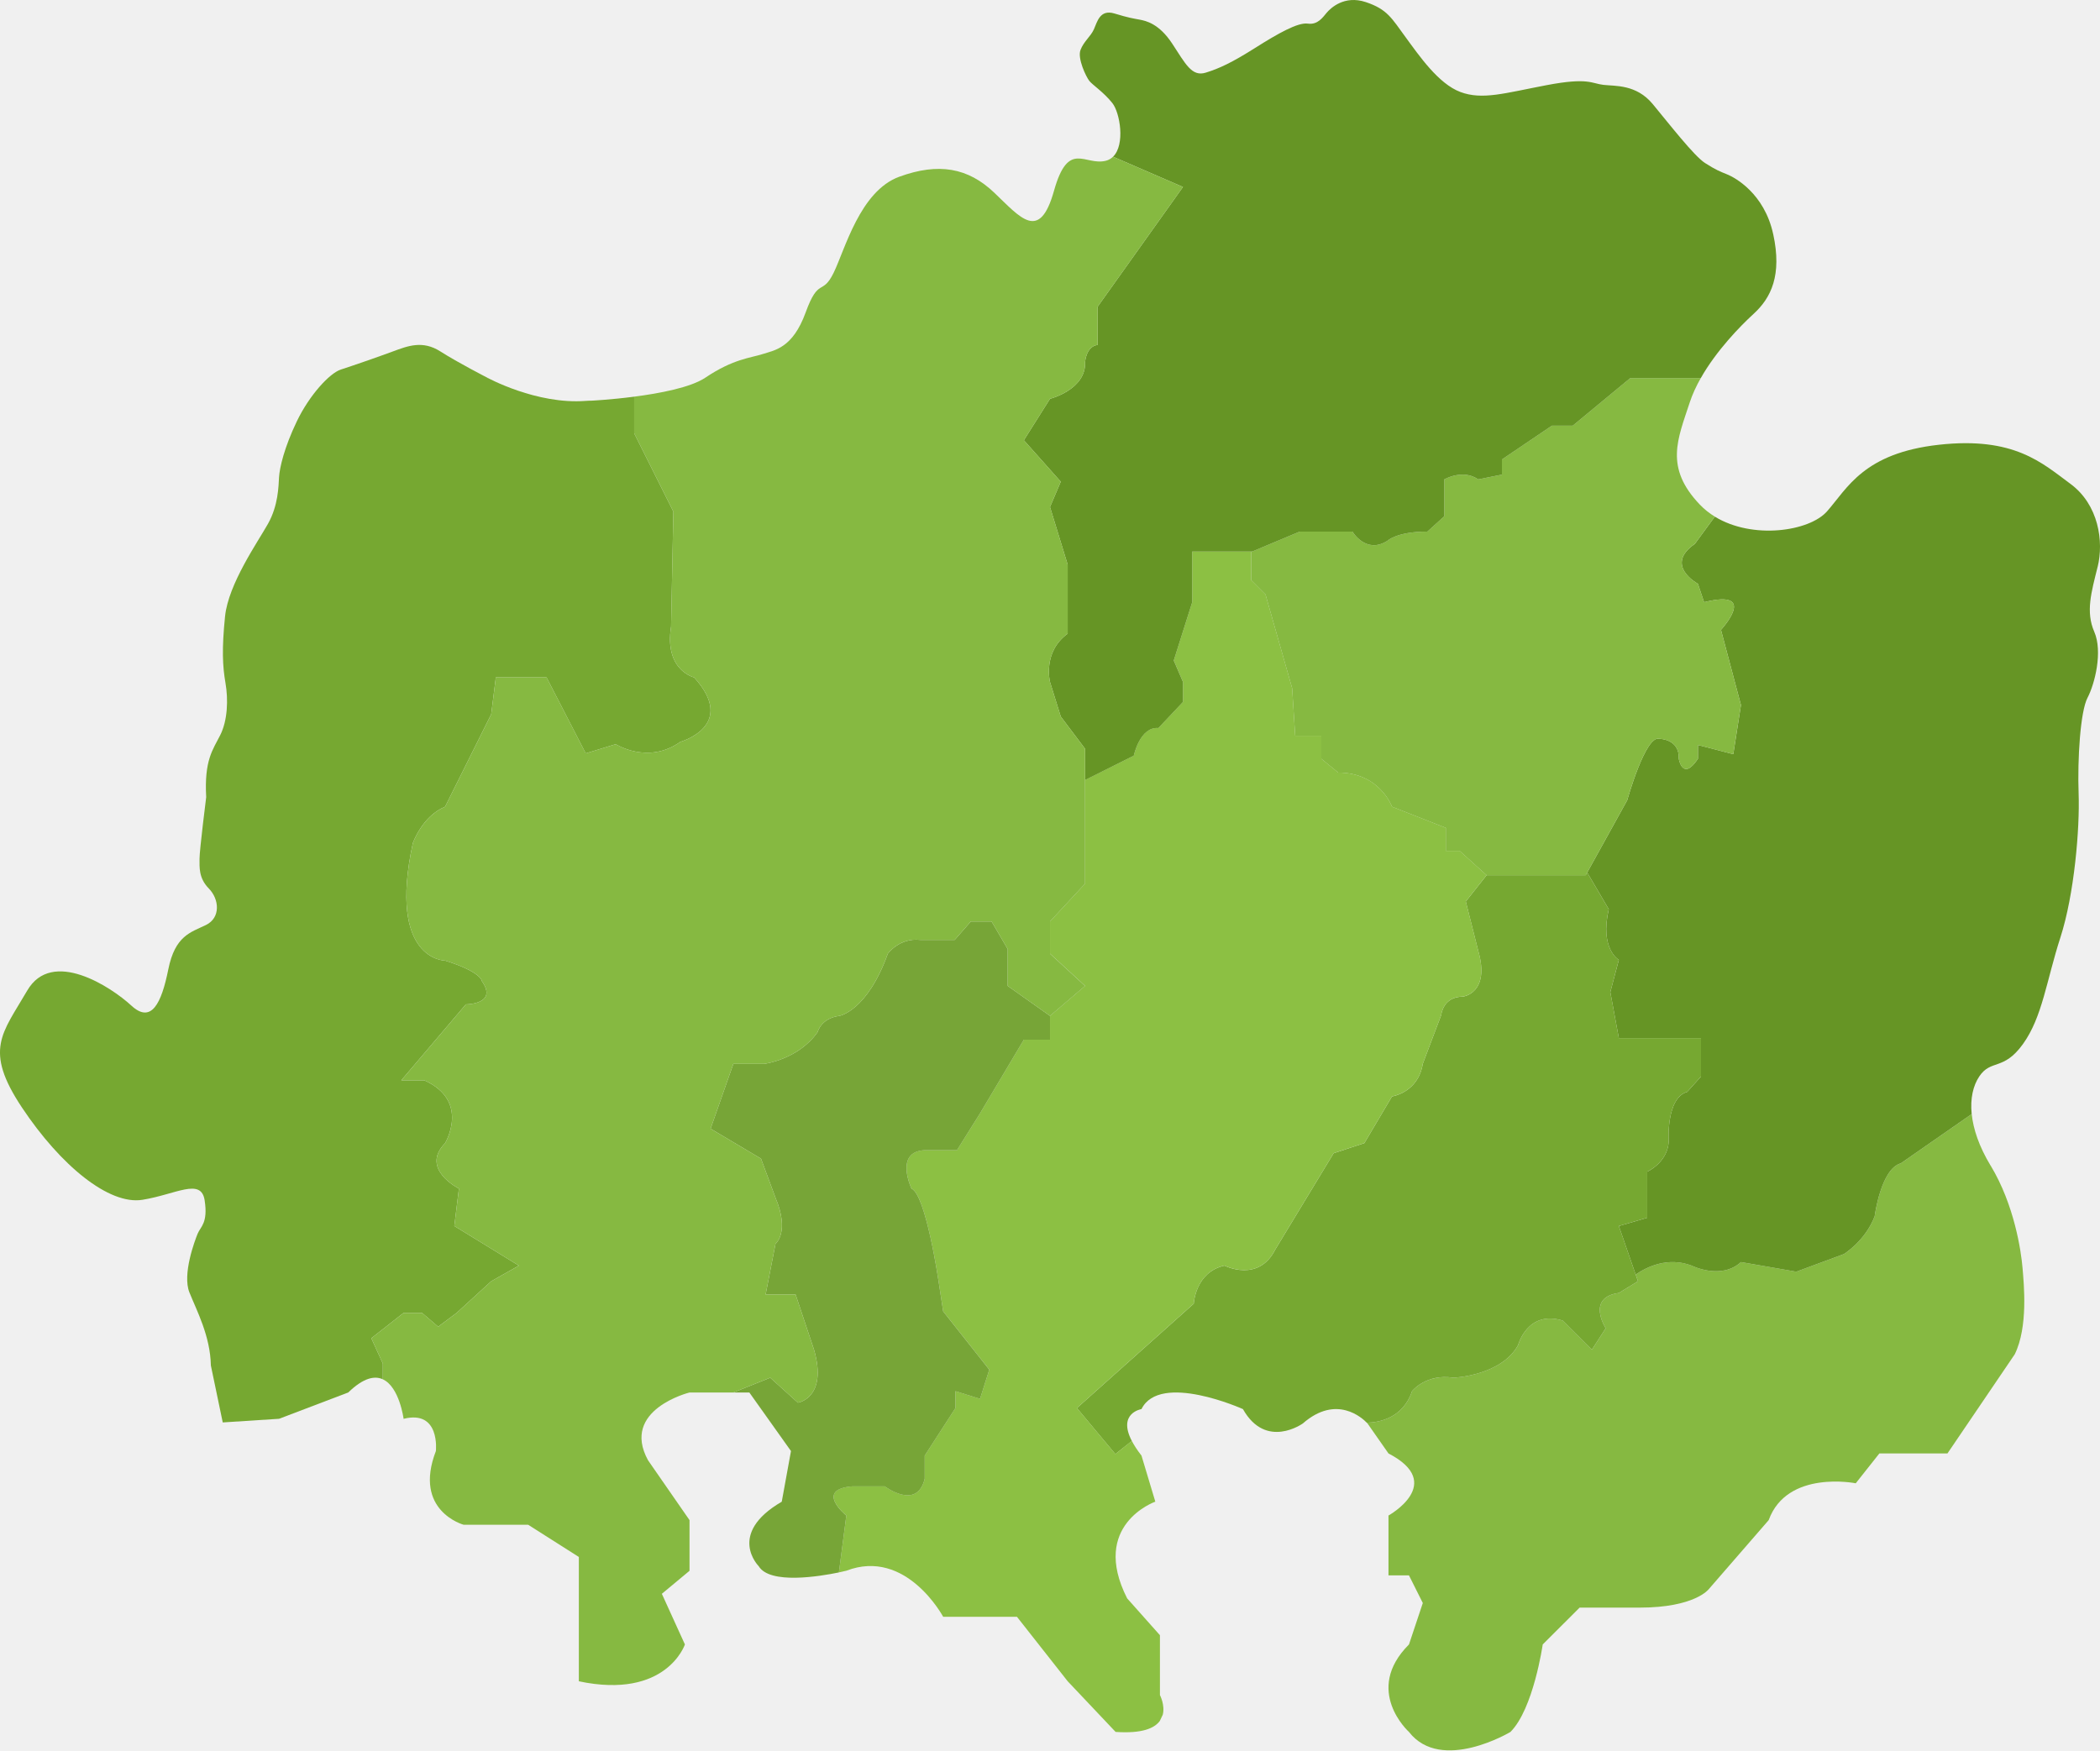
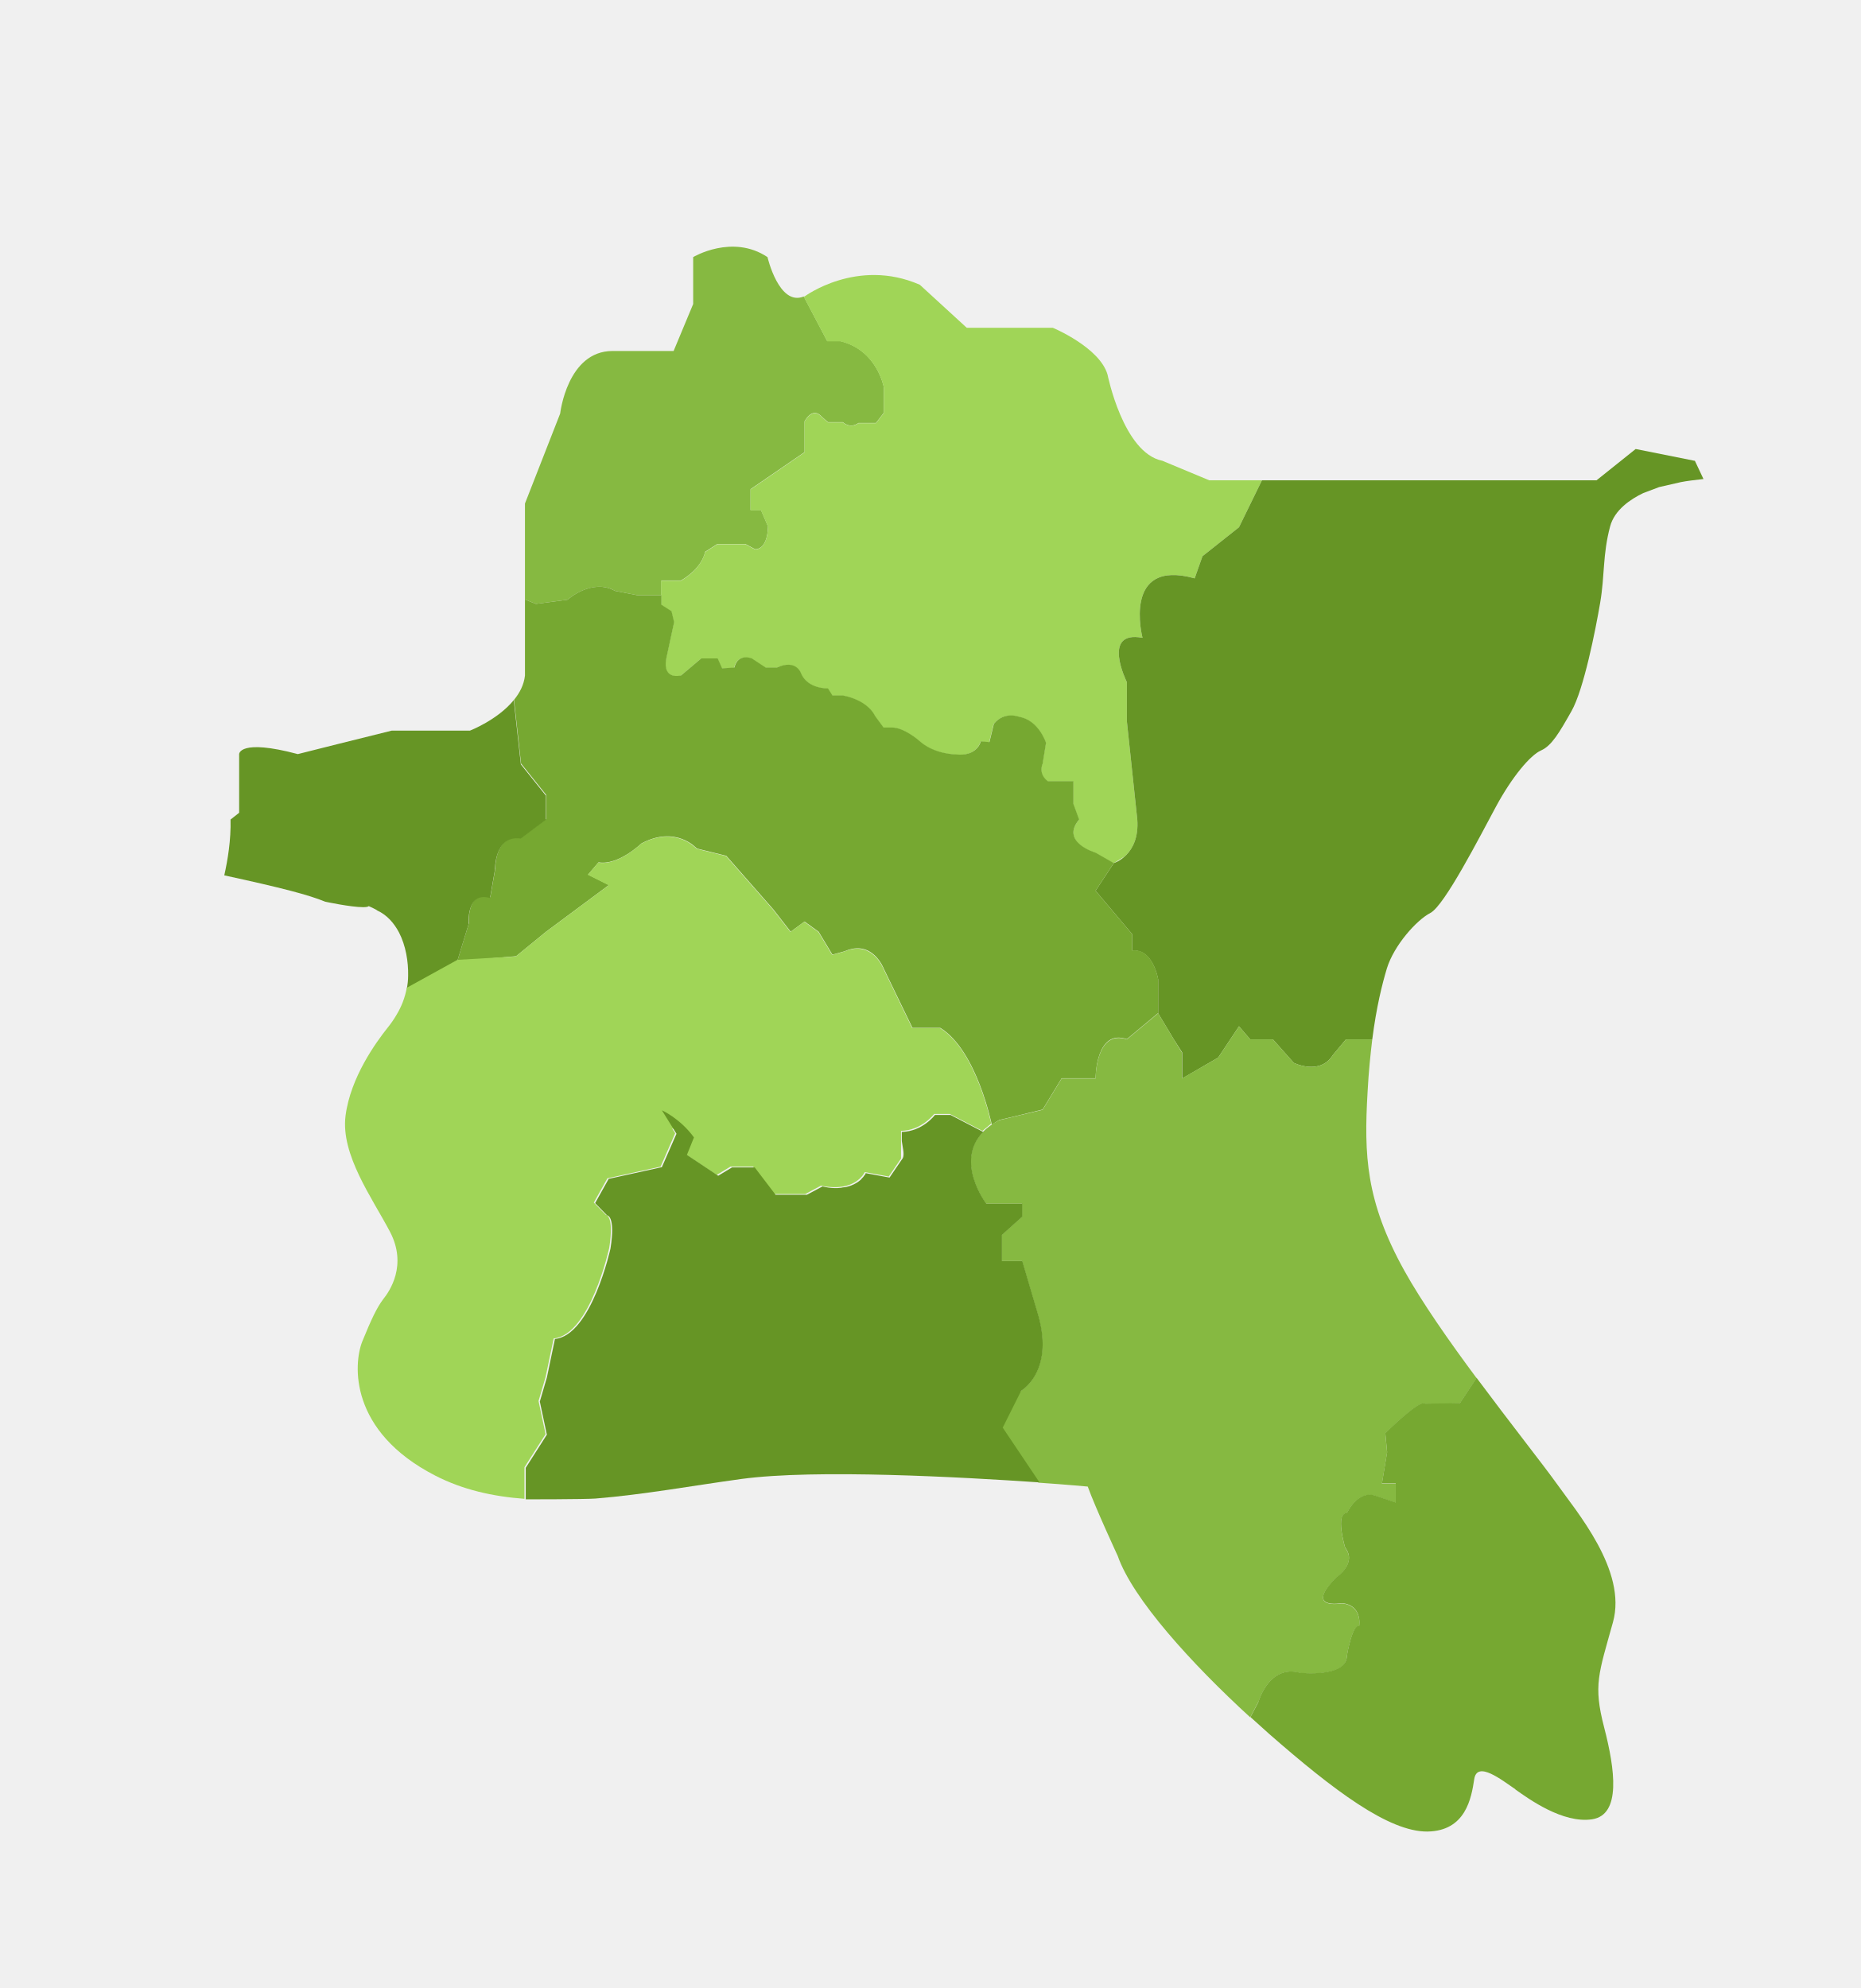
- <svg xmlns="http://www.w3.org/2000/svg" width="451" height="376" viewBox="0 0 451 376" fill="none">
-   <g clip-path="url(#clip0_53_33363)">
-     <path d="M427.503 250.385C425.013 246.255 423.775 242.506 423.448 239.311L408.225 249.895C403.932 251.062 402.615 261.256 402.615 261.256C400.634 266.534 396.014 269.383 396.014 269.383L385.783 273.171L373.898 271.109C369.605 275.026 363.336 271.875 363.336 271.875C358.206 269.917 353.675 272.138 351.283 273.785L351.783 275.229L347.673 277.741C340.592 278.731 344.85 285.324 344.85 285.324L341.879 289.938L335.605 283.672C328.014 281.362 326.033 288.949 326.033 288.949C322.403 295.542 312.167 295.948 312.167 295.948C306.225 295.033 303.254 298.841 303.254 298.841C301.308 304.678 296.128 305.558 293.543 305.618C293.632 305.712 293.682 305.766 293.682 305.766L298.193 312.216C310.627 318.665 298.193 325.55 298.193 325.55V338.41H302.595L305.566 344.345L302.595 353.248C292.691 363.14 302.595 372.043 302.595 372.043C309.528 380.946 324.384 372.043 324.384 372.043C329.336 367.097 331.317 353.248 331.317 353.248L339.24 345.334H352.115C363.999 345.334 366.971 341.378 366.971 341.378L379.846 326.539C383.807 315.658 398.544 318.626 398.544 318.626L403.615 312.216H418.238C419.823 309.886 421.942 306.765 424.641 302.783C431.534 292.614 432.693 290.913 432.693 290.913C435.585 285.022 434.659 275.926 434.362 272.35C434.06 268.774 432.629 258.862 427.518 250.385H427.503Z" fill="#86B941" />
-     <path d="M450.49 121.792C451.837 116.361 450.732 108.418 444.651 103.937C438.57 99.456 432.574 93.748 416.405 95.538C400.237 97.329 396.746 104.877 392.388 109.833C388.58 114.165 376.398 115.956 368.277 110.98L363.989 116.831C357.294 121.446 364.647 125.403 364.647 125.403L365.97 129.36C377.854 126.392 369.599 135.295 369.599 135.295L373.893 151.454L372.244 162.004L364.652 160.025V162.993C361.349 167.939 360.542 162.993 360.542 162.993C360.725 158.705 356.397 158.705 356.397 158.705C353.426 157.715 349.465 171.896 349.465 171.896L340.873 187.422L345.503 195.311C343.522 203.882 347.667 206.192 347.667 206.192L345.835 213.116L347.667 223.009H365.311V231.254L362.34 234.553C357.72 235.873 358.378 245.305 358.378 245.305C358.046 249.796 353.758 251.696 353.758 251.696V261.588L347.667 263.363L351.277 273.785C353.674 272.138 358.2 269.917 363.33 271.876C363.33 271.876 369.604 275.026 373.893 271.109L385.777 273.172L396.008 269.383C396.008 269.383 400.628 266.534 402.609 261.256C402.609 261.256 403.931 251.063 408.22 249.895L423.442 239.311C423.1 235.947 423.764 233.197 425.056 231.254C427.577 227.465 430.251 230.096 434.445 224.285C438.635 218.473 439.496 210.643 442.497 201.374C445.493 192.105 446.677 177.915 446.409 170.496C446.142 163.077 446.766 152.854 448.321 149.886C449.876 146.918 451.634 139.999 449.767 135.705C447.9 131.412 449.133 127.233 450.48 121.802L450.49 121.792Z" fill="#669525" />
-     <path d="M345.83 213.111L347.662 206.186C347.662 206.186 343.517 203.877 345.498 195.305L340.868 187.416L340.546 188H319.263L314.796 193.653L317.455 204.203C320.115 213.437 314.137 214.095 314.137 214.095C309.844 214.095 309.517 218.052 309.517 218.052L305.556 228.528C304.565 234.72 298.955 235.526 298.955 235.526L293.012 245.557L286.411 247.728L273.868 268.428C270.238 275.609 262.974 271.87 262.974 271.87C256.7 273.255 256.373 280.046 256.373 280.046L231.281 302.466L239.536 312.359L243.072 309.534C239.947 303.515 245.147 302.689 245.147 302.689C249.108 294.667 266.935 302.689 266.935 302.689C271.887 311.483 279.81 305.766 279.81 305.766C287.035 299.449 292.611 304.653 293.537 305.617C296.122 305.558 301.302 304.677 303.248 298.841C303.248 298.841 306.219 295.028 312.162 295.948C312.162 295.948 322.397 295.547 326.027 288.949C326.027 288.949 328.008 281.367 335.599 283.671L341.873 289.938L344.845 285.323C344.845 285.323 340.586 278.73 347.667 277.741L351.777 275.228L347.667 263.358L353.758 261.582V251.69C353.758 251.69 358.052 249.786 358.378 245.3C358.378 245.3 357.72 235.863 362.34 234.547L365.311 231.248V223.003H347.667L345.835 213.111H345.83Z" fill="#76A831" />
-     <path d="M369.6 135.29C369.6 135.29 377.854 126.387 365.97 129.355L364.648 125.398C364.648 125.398 357.294 121.441 363.989 116.826L368.277 110.975C367.114 110.263 366.034 109.412 365.073 108.408C357.408 100.4 360.315 94.332 362.88 86.477C363.469 84.682 364.306 82.891 365.296 81.155C365.286 81.175 365.271 81.195 365.262 81.215H350.123L337.763 91.438H333.287L322.556 98.694V101.953L317.455 102.977C314.172 100.668 310.176 102.977 310.176 102.977V110.891L306.546 114.19C299.945 114.19 297.964 116.168 297.964 116.168C293.344 119.136 290.452 114.19 290.452 114.19H279.147L268.911 118.478H268.693V124.631L271.778 127.713L277.498 147.828L278.157 158.052H283.767V162.998L287.397 165.965C296.31 165.965 298.95 173.296 298.95 173.296L310.503 177.836V182.782H313.474L319.263 188.01H340.546L349.46 171.901C349.46 171.901 353.421 157.72 356.393 158.71C356.393 158.71 360.721 158.71 360.537 162.998C360.537 162.998 361.345 167.944 364.648 162.998V160.03L372.239 162.009L373.888 151.459L369.595 135.3L369.6 135.29Z" fill="#86B941" />
-     <path d="M313.479 182.772H310.508V177.826L298.955 173.285C298.955 173.285 296.316 165.955 287.402 165.955L283.772 162.987V158.041H278.162L277.503 147.818L271.784 127.702L268.699 124.621V118.468H256.041V129.349L252.08 141.878L254.061 146.492V150.78L248.777 156.384C244.815 156.053 243.493 162.32 243.493 162.32L233.035 167.543V189.815L225.503 197.931V204.856L233.035 211.78L225.503 218.21V223.319H219.887L210.478 239.147L205.527 247.061H198.594C191.993 247.392 195.746 255.306 195.746 255.306C198.841 256.626 201.565 275.214 201.565 275.214L202.555 281.683L212.459 294.211L210.478 300.478L205.195 298.831V302.457L198.594 312.68V317.626C196.945 324.551 190.012 319.273 190.012 319.273H183.079C174.824 319.931 181.757 325.55 181.757 325.55L180.163 337.766L181.757 337.41C194.632 332.464 202.555 347.302 202.555 347.302H218.402L229.296 361.151L239.586 372.033C245.266 372.429 247.925 371.246 249.079 369.688L249.718 368.338C250.243 366.271 249.109 364.119 249.109 364.119V351.259L242.067 343.346C234.035 327.518 248.118 322.572 248.118 322.572L245.147 312.68C244.221 311.493 243.553 310.449 243.072 309.524L239.537 312.349L231.282 302.457L256.373 280.036C256.373 280.036 256.705 273.25 262.974 271.86C262.974 271.86 270.239 275.599 273.869 268.418L286.412 247.718L293.013 245.547L298.955 235.516C298.955 235.516 304.566 234.705 305.556 228.518L309.518 218.042C309.518 218.042 309.85 214.085 314.138 214.085C314.138 214.085 320.115 213.427 317.456 204.193L314.797 193.643L319.263 187.99L313.474 182.762L313.479 182.772Z" fill="#8CC043" />
-     <path d="M216.421 203.877L212.955 197.941H208.498L205.032 201.898H197.604C193.147 201.404 190.671 204.866 190.671 204.866C186.214 217.231 180.272 218.22 180.272 218.22C176.311 218.715 175.607 221.683 175.607 221.683C171.438 227.618 164.104 228.533 164.104 228.533H157.493L152.605 242.456L163.435 248.886L166.55 257.294C169.665 264.713 166.55 267.186 166.55 267.186L164.426 278.068H170.863L174.825 289.938C177.796 300.325 171.359 301.314 171.359 301.314L165.416 295.948L157.493 299.123H160.93L169.873 311.701L167.892 322.582C156.007 329.507 162.94 336.431 162.94 336.431C165.332 340.413 176.068 338.622 180.163 337.777L181.758 325.56C181.758 325.56 174.825 319.941 183.08 319.283H190.013C190.013 319.283 196.945 324.561 198.594 317.636V312.69L205.195 302.467V298.841L210.479 300.488L212.46 294.222L202.556 281.693L201.566 275.224C201.566 275.224 198.842 256.631 195.747 255.316C195.747 255.316 191.993 247.402 198.594 247.071H205.527L210.479 239.157L219.888 223.33H225.503V218.22L216.421 211.79V203.877Z" fill="#77A537" />
-     <path d="M380.816 50.306C378.909 41.487 372.526 38.109 370.941 37.466C369.357 36.823 368.505 36.507 366.168 35.013C363.83 33.519 358.453 26.585 354.932 22.341C351.411 18.097 346.914 18.523 344.359 18.231C341.809 17.944 341.131 16.584 332.143 18.295C323.155 20.007 318.352 21.53 313.627 19.759C308.908 17.984 304.788 11.969 301.842 7.953C298.895 3.937 297.959 1.993 293.319 0.45C288.679 -1.093 285.758 1.761 284.931 2.725C284.109 3.69 283.024 5.376 280.87 5.074C278.716 4.773 274.452 7.201 269.55 10.297C264.648 13.394 261.884 14.709 258.923 15.614C255.962 16.52 254.615 13.75 251.767 9.402C248.92 5.055 246.093 4.471 244.726 4.214C243.359 3.957 242.478 3.853 239.333 2.898C236.184 1.944 235.629 4.753 234.921 6.311C234.213 7.869 232.757 8.883 232.054 10.723C231.351 12.563 233.252 16.485 233.93 17.36C234.609 18.236 237.001 19.764 238.892 22.143C240.531 24.201 241.69 31.081 239.041 33.663L254.055 40.162L235.733 65.881V74.092C233.257 74.389 233.034 77.752 233.034 77.752C233.307 83.687 225.502 85.666 225.502 85.666L219.887 94.569L227.81 103.471L225.502 108.912L229.295 121.277V136.116C223.848 140.072 225.502 146.502 225.502 146.502L227.81 153.921L233.034 160.846V167.553L243.493 162.33C243.493 162.33 244.815 156.063 248.776 156.394L254.06 150.79V146.502L252.079 141.888L256.041 129.359V118.478H268.916L279.152 114.19H290.457C290.457 114.19 293.344 119.136 297.969 116.168C297.969 116.168 299.95 114.19 306.551 114.19L310.181 110.891V102.977C310.181 102.977 314.177 100.667 317.46 102.977L322.561 101.953V98.694L333.292 91.438H337.768L350.128 81.214H365.266C368.599 75.338 373.675 70.1 376.597 67.43C380.37 63.977 382.732 59.125 380.821 50.306H380.816Z" fill="#669525" />
-     <path d="M144.122 134.632L144.617 109.902L136.199 93.085V85.211C131.168 85.864 126.983 86.072 126.983 86.072C126.627 86.072 126.236 86.081 125.795 86.116C115.208 86.932 104.635 81.121 104.635 81.121L104.67 81.284C104.67 81.284 104.645 81.274 104.635 81.269V81.121C104.635 81.121 98.371 77.915 94.568 75.487C90.765 73.058 87.581 74.305 84.392 75.487C81.203 76.669 75.627 78.603 73.2 79.384C70.774 80.166 66.441 84.894 63.747 90.508C61.053 96.117 60.053 100.46 59.929 102.492C59.81 104.525 59.761 108.581 57.552 112.518C55.343 116.45 49.039 125.437 48.331 132.416C47.623 139.4 47.797 143.11 48.421 146.695C49.044 150.281 48.886 154.753 47.297 157.913C45.707 161.074 43.845 163.265 44.281 171.238C44.281 171.238 42.845 182.639 42.85 184.474C42.855 186.308 42.651 188.628 44.86 190.874C47.069 193.119 47.465 197.13 44.216 198.708C40.968 200.286 37.605 200.964 36.145 208.234C34.684 215.505 32.515 219.991 28.212 216.015C23.908 212.038 11.167 203.615 5.839 212.8C0.51 221.989 -3.565 225.467 4.724 237.921C13.014 250.37 23.398 258.887 30.588 257.73C37.779 256.572 43.196 252.932 43.949 257.834C44.707 262.735 43.068 263.487 42.449 265.005C41.825 266.524 39.121 273.725 40.676 277.618C42.231 281.51 45.167 286.976 45.286 293.322L47.836 305.553L59.934 304.772L74.79 299.118C78.058 295.948 80.46 295.483 82.218 296.289V292.906L79.742 287.465L86.674 282.025H90.636L94.102 284.992L98.064 282.025L105.492 275.224L111.434 271.87L97.569 263.358L98.559 255.316C98.559 255.316 90.141 251.137 95.588 245.562C95.588 245.562 101.035 236.521 91.131 232.07H86.179L100.045 215.747C100.045 215.747 106.978 215.747 103.511 210.801C103.511 210.801 103.511 208.823 95.588 206.35C95.588 206.35 83.208 206.35 88.655 181.125C88.655 181.125 90.636 175.343 95.588 173.29L105.492 153.427L106.482 145.513H117.377L125.795 161.835L132.233 159.857C132.233 159.857 139.165 164.308 146.098 159.362C146.098 159.362 158.478 155.9 149.069 145.513C149.069 145.513 142.632 144.03 144.117 134.632H144.122Z" fill="#76A831" />
-     <path d="M239.041 33.663C238.625 34.069 238.12 34.37 237.506 34.529C232.965 35.696 229.459 29.939 226.354 40.998C223.249 52.057 219.164 46.76 213.533 41.394C207.903 36.027 201.564 34.885 193.126 37.966C184.688 41.048 181.464 53.625 179.028 58.611C176.592 63.597 175.814 59.447 173.021 67.123C170.228 74.799 166.386 75.22 163.756 76.066C161.127 76.912 157.492 77.09 151.5 81.116C148.351 83.233 141.74 84.489 136.174 85.211C136.184 85.211 136.189 85.211 136.198 85.211V93.085L144.617 109.902L144.122 134.632C142.636 144.03 149.074 145.513 149.074 145.513C158.482 155.9 146.102 159.362 146.102 159.362C139.17 164.308 132.237 159.857 132.237 159.857L125.799 161.835L117.381 145.513H106.487L105.496 153.427L95.592 173.291C90.64 175.348 88.66 181.125 88.66 181.125C83.213 206.35 95.592 206.35 95.592 206.35C103.516 208.823 103.516 210.802 103.516 210.802C106.982 215.748 100.049 215.748 100.049 215.748L86.184 232.07H91.136C101.04 236.521 95.592 245.562 95.592 245.562C90.145 251.142 98.564 255.316 98.564 255.316L97.573 263.358L111.439 271.871L105.496 275.224L98.068 282.025L94.107 284.993L90.64 282.025H86.679L79.746 287.466L82.222 292.906V296.294C85.787 297.926 86.679 304.777 86.679 304.777C94.602 302.798 93.612 311.701 93.612 311.701C88.66 324.561 99.554 327.529 99.554 327.529H113.419L124.314 334.453V361.162C143.131 365.119 147.093 353.248 147.093 353.248L142.141 342.367L148.083 337.421V326.539L139.17 313.68C133.227 302.798 148.083 299.123 148.083 299.123H157.492L165.415 295.948L171.357 301.315C171.357 301.315 177.795 300.325 174.824 289.939L170.862 278.068H164.425L166.549 267.187C166.549 267.187 169.664 264.714 166.549 257.295L163.434 248.886L152.604 242.456L157.492 228.533H164.103C164.103 228.533 171.437 227.618 175.606 221.683C175.606 221.683 176.309 218.715 180.271 218.221C180.271 218.221 186.213 217.231 190.67 204.866C190.67 204.866 193.146 201.404 197.603 201.899H205.031L208.497 197.942H212.954L216.42 203.877V211.791L225.502 218.221L233.034 211.791L225.502 204.866V197.942L233.034 189.825V160.846L227.81 153.922L225.502 146.503C225.502 146.503 223.848 140.073 229.295 136.116V121.278L225.502 108.913L227.81 103.472L219.887 94.569L225.502 85.666C225.502 85.666 233.306 83.688 233.034 77.752C233.034 77.752 233.257 74.384 235.733 74.092V65.882L254.055 40.162L239.046 33.663H239.041Z" fill="#86B941" />
+ <svg xmlns="http://www.w3.org/2000/svg" class="r4" id="Layer_1" version="1.1" viewBox="0 0 713.6 762.4">
+   <g>
+     <defs>
+       <style>
+         .st0 {
+         fill: none;
+         }
+ 
+         .st1,
+         .st2 {
+         fill: #86b941;
+         }
+ 
+         .st3 {
+         fill-opacity: .3;
+         fill-rule: evenodd;
+         }
+ 
+         .st3,
+         .st4 {
+         fill: #fff;
+         }
+ 
+         .st13 {
+         fill: #e6e6e6;
+         }
+ 
+         .st14,
+         .st15 {
+         fill: #76a831;
+         }
+ 
+         .st16 {
+         fill: #f7feec;
+         }
+ 
+         .st17 {
+         fill: #3f74c7;
+         }
+ 
+         .st19 {
+         fill: #3860ad;
+         }
+ 
+         .st37 {
+         fill: #626262;
+         }
+ 
+         .st38,
+         .st39,
+         .st40 {
+         fill: #669525;
+         }
+ 
+         .st41,
+         .st42 {
+         fill: #a0d557;
+         }
+       </style>
+     </defs>
+     <g>
+       <path class="st1" d="M253.5,222.6h7.6s7.7-4,9.3-11l4.7-3h10.7l3.7,2s4.7.7,5-8.7l-2.7-6.3h-4v-8l20.7-14.2v-11.8s3-6,6.7-1.7l2.3,2h5.7s2.7,2.7,6,.3h6.7l3-3.9v-9.8s-2.5-14.3-16.7-17.7h-5l-9-17.1c-9.5,3.9-13.9-15.1-13.9-15.1-13.5-9-28.5,0-28.5,0v18l-7.5,18h-23.4c-17.4,0-20.1,24-20.1,24l-13.5,34.5v36.8l4.2,1.7,12.1-1.6s9.5-8.4,18.2-3.4l8.7,1.7h9.1v-5.7h0Z" />
+     </g>
+     <g>
+       <path class="st41" d="M427.1,331l4.1-2.5c2.6-2.3,5.5-6.6,4.9-14.2l-4-37.7v-15s-10-20,6-17c0,0-8-30.6,20-22.8l3-8.5,14-11.1,8.8-18h-20.2l-18-7.5c-15-3-21-33-21-33-3-10.5-21-18-21-18h-33l-18-16.5c-24-10.5-44.2,4.5-44.2,4.5-.1,0-.2,0-.3.1l9,17.1h5c14.2,3.4,16.7,17.7,16.7,17.7v9.8l-3,3.9h-6.7c-3.3,2.3-6-.3-6-.3h-5.7l-2.3-2c-3.7-4.3-6.7,1.7-6.7,1.7v11.8l-20.7,14.2v8h4l2.7,6.3c-.3,9.3-5,8.7-5,8.7l-3.7-2h-10.7l-4.7,3c-1.7,7-9.3,11-9.3,11h-7.6v9.3l3.9,2.5,1,4.2-3,13.9c-1.7,8.5,5.7,6.5,5.7,6.5l7.7-6.5h6.3l1.7,3.8,4.7-.3c1.3-5.7,6.7-3.5,6.7-3.5l5.3,3.5h4.3c7.7-3.3,9.3,2.3,9.3,2.3,2.7,6,10.3,5.7,10.3,5.7l1.7,2.7h4c10,2,12.3,7.8,12.3,7.8l3.3,4.5h3.3c4.7,0,10.3,5,10.3,5,5.7,5.3,14,5.3,14,5.3,8.3,1,9.7-5,9.7-5l3.3.3,1.7-7c4-5,9.7-2.7,9.7-2.7,7.7,1.3,10.3,10,10.3,10l-1.3,8c-1.7,4.3,2,6.7,2,6.7h9.8v8.7l2.2,6c-7.3,8.7,6.3,12.7,6.3,12.7l7,4Z" />
+     </g>
+     <g>
+       <path class="st38" d="M649.7,176.7l-22.5-4.5-15,12h-128.3l-8.8,18-14,11.1-3,8.5c-28-7.8-20,22.8-20,22.8-16-3-6,17-6,17v15l4,37.7c1,13.7-9,16.7-9,16.7l-7,10.6,14,16.6v6.4c8-1,10,11,10,11v13l6,10,3.2,5v10l13.8-8,8-12,4.3,5h8.7l8,9s10,5,15-3l5-6h10.1s0,0,0,0c1.6-12.5,3.8-21.2,5.6-27.2,2.7-8.8,11.3-18.5,16.7-21.3,5.4-2.8,18.9-29.2,25.1-40.7,6.2-11.5,13.2-19.8,17.3-21.6,4.1-1.8,7-6.8,11.7-15.1,4.7-8.3,9.2-31,11-41.6,1.8-10.6.9-18.3,3.8-29.2,1.7-6.4,7.9-10.5,12.7-12.8l6.1-2.3,8.3-1.9c2.5-.5,5.4-.8,8.7-1.2l-3.3-7Z" />
+     </g>
+     <g>
+       <path class="st15" d="M434.1,364.6v-6.4l-14-16.6,7-10.6-7-4s-13.7-4-6.3-12.7l-2.2-6v-8.7h-9.8s-3.7-2.4-2-6.7l1.3-8s-2.7-8.7-10.3-10c0,0-5.7-2.3-9.7,2.7l-1.7,7-3.3-.3s-1.3,6-9.7,5c0,0-8.3,0-14-5.3,0,0-5.7-5-10.3-5h-3.3l-3.3-4.5s-2.3-5.8-12.3-7.8h-4l-1.7-2.7s-7.7.3-10.3-5.7c0,0-1.7-5.7-9.3-2.3h-4.3l-5.3-3.5s-5.3-2.2-6.7,3.5l-4.7.3-1.7-3.8h-6.3l-7.7,6.5s-7.3,2.1-5.7-6.5l3-13.9-1-4.2-3.9-2.5v-3.6h-9.1l-8.7-1.7c-8.8-5-18.2,3.4-18.2,3.4l-12.1,1.6-4.2-1.7v29.2c-.4,3.5-2,6.6-4.2,9.3l2.7,24.4,9.6,12v9.3l-9.6,7.2c-10.1-1.5-9.9,11.9-9.9,11.9l-1.9,10.9c-9.2-2.7-8.2,10-8.2,10l-4.3,14-1.2.6,23.6-2,11.5-9.4,24.1-17.9-8-4,4-4.7c7.6,1.3,16.4-7.2,16.4-7.2,13.3-7.2,21.3,1.9,21.3,1.9l11.3,2.8,18,20.5,6.7,8.6,5.3-3.9,5.4,3.9,5.3,8.8,4.7-1.3c10.7-4.7,15,6.7,15,6.7l11,22.7h10.7c14,8.7,19.7,37.1,19.7,37.1h0c.9-.6,1.9-1.2,2.9-1.8l4.3-1h0l12.3-3,7.3-12h13s0-19.1,12-15l12-10v-13s-2-12-10-11Z" />
+     </g>
+     <g>
+       <path class="st40" d="M199.7,292.9l-2.7-24.4c-6.2,7.6-16.8,11.7-16.8,11.7h-30l-20.9,5.2h0s-15.1,3.8-15.1,3.8c-22.5-6-22.5,0-22.5,0v22.5l-3.3,2.6c.2,7.9-1.1,15.6-2.4,21.4,22.1,4.8,32.4,7.5,38.7,10.1,0,0,9.8,2.1,14.5,2.1,1.1,0,1.9-.1,2.2-.4,1.4.6,1.7.8,2.5,1.2.3.1.5.3.8.5h0c3.7,1.7,6.4,4.8,8.3,8.4,2.6,5,3.6,11.2,3.5,16.5,0,1.8-.2,3.5-.5,5l19.4-10.7,4.3-14s-1-12.7,8.2-10l1.9-10.9s-.2-13.4,9.9-11.9l9.6-7.2v-9.3l-9.6-12Z" />
+     </g>
+     <g>
+       <path class="st42" d="M380.2,431.4h0s-5.7-28.5-19.7-37.1h-10.7l-11-22.7s-4.3-11.3-15-6.7l-4.7,1.3-5.3-8.8-5.4-3.9-5.3,3.9-6.7-8.6-18-20.5-11.3-2.8s-8-9.1-21.3-1.9c0,0-8.8,8.5-16.4,7.2l-4,4.7,8,4-24.1,17.9-11.5,9.4-22.4,1.3-19.4,10.7s0,0,0-.1c-.7,4-2.1,7.4-3.9,10.4h0c-1.1,1.9-2.3,3.6-3.6,5.2-4.2,5.3-14.1,18.8-16,33.6-1.9,14.9,10.2,31.5,17,44.4,6.8,12.9-.1,22.9-2.6,26-2.4,3.2-4.5,7.6-8,16.2-3.4,8.6-5.1,34.4,28,51.4,10.5,5.4,22,8,34.2,8.9v-12.1l8.1-12.7-2.7-12.7,2.7-9.2,3.1-14.8c14-1.3,21.3-34.7,21.3-34.7,2-12.7-1.3-12.7-1.3-12.7l-4.6-4.7,5.2-9.3,20.4-4.5,5.6-12.8-1.2-1.9,7.8,3.2-2.7,6.7,12,8,5.3-3.2h8.7l8,10.5h12l6-3.2c13.3,2.8,16.8-5.2,16.8-5.2l9.2,1.7,4.7-6.9v-10.6c8-.2,12.7-6.5,12.7-6.5h6l12.5,6.5,3.4-2.8s0,0-.1,0Z" />
+     </g>
+     <g>
+       <path class="st2" d="M482.5,652.9s4-14.7,16-11.3c0,0,18,2,18-6.7,0,0,2-12,4.7-11.3,0,0,1.3-8-6.7-8.7,0,0-14.7,2.7-2-10,0,0,8-5.3,3.3-11.3,0,0-4-13.3.7-13.3,0,0,4-8.7,10.7-6.7l8,2.7v-7.3h-5.3l2-12-.7-7.3s13.3-13.3,15.3-11.3l13.3-.2,6.4-9.7c-10.5-14.1-21.1-29.3-27.7-41.2-14.8-26.7-15.5-44.3-14.1-68.5.4-7.7,1.1-14.4,1.8-20.2h-10.1l-5,6c-5,8-15,3-15,3l-8-9h-8.7l-4.3-5-8,12-13.9,8v-10l-3.1-5-6-10-12,10c-12-4-12,15-12,15h-13l-7.3,12-16.7,4c-21,11-5,32-5,32h13.8v5l-7.8,7v10h7.8l6.2,21c6.1,22-7,29-7,29l-7,14,14.1,21c11.5.8,18.9,1.5,18.9,1.5,3,8.3,11.5,26.6,11.5,26.6,5.7,16.4,28.2,41.2,50.8,61.9l3-5.7Z" />
+     </g>
+     <g>
+       <path class="st39" d="M391.2,533.6s13.1-7,7-29l-6.2-21h-7.8v-10l7.8-7v-5h-13.8s-12.3-16.1-1.2-27.5h0s-12.5-6.5-12.5-6.5h-6s-4.7,6.3-12.7,6.5v3.5c.4,3.1,1.3,5.7,0,7.1l-4.7,6.9-9.2-1.7s0,0,0,0c0,0,0,0,0,0,0,0,0,0,0,.2,0,0,0,0,0,0,0,0,0,.1-.1.2,0,0,0,0,0,0,0,0-.1.2-.2.3,0,0,0,0,0,0-.2.2-.4.5-.6.8,0,0,0,0,0,0-.3.3-.6.6-.9,1-.9.8-2.2,1.7-3.9,2.3,0,0,0,0,0,0-.7.2-1.4.5-2.3.6,0,0,0,0,0,0-.4,0-.9.1-1.3.2-3.7.5-7.2-.5-7.2-.5l-6,3.2h-2.2s-9.8,0-9.8,0l-8-10.5h-8.7l-5.3,3.2-12-8,2.7-6.7c-5.3-7.3-12.3-10.4-12.3-10.4l5.6,9-5.6,12.8-20.4,4.5-5.2,9.3,4.6,4.7s3.3,0,1.3,12.7c0,0-7.3,33.3-21.3,34.7l-3.1,14.8-2.7,9.2,2.7,12.7-8.1,12.7v12.1s22.6,0,26.7-.3h0c18.5-1.5,37.6-5,55.9-7.5,28.6-3.9,85-.7,114.4,1.3l-14.1-21,7-14Z" />
+     </g>
+     <g>
+       <path class="st14" d="M581,686.2c5.2,3.7,18.3,13.2,29.5,11.5,11.2-1.7,8.8-19.1,4.6-35.3-4.2-16.2-2.1-20.5,3.4-40.3s-14-42.4-22-53.7c-4.5-6.3-17.2-22.4-30.3-40l-6.4,9.7-13.3.2c-2-2-15.3,11.3-15.3,11.3l.7,7.3-2,12h5.3v7.3l-8-2.7c-6.7-2-10.7,6.7-10.7,6.7-4.7,0-.7,13.3-.7,13.3,4.7,6-3.3,11.3-3.3,11.3-12.7,12.7,2,10,2,10,8,.7,6.7,8.7,6.7,8.7-2.7-.7-4.7,11.3-4.7,11.3,0,8.7-18,6.7-18,6.7-12-3.3-16,11.3-16,11.3l-3,5.7c2.4,2.2,4.8,4.3,7.1,6.4,24.8,21.7,45.9,37.6,60.7,37.5,14.8-.2,16.9-12.9,18-20.1,1.1-7.2,10.5.3,15.8,3.9Z" />
+     </g>
  </g>
-   <defs>
-     <clipPath id="clip0_53_33363">
-       <rect width="451" height="376" fill="white" />
-     </clipPath>
-   </defs>
</svg>
